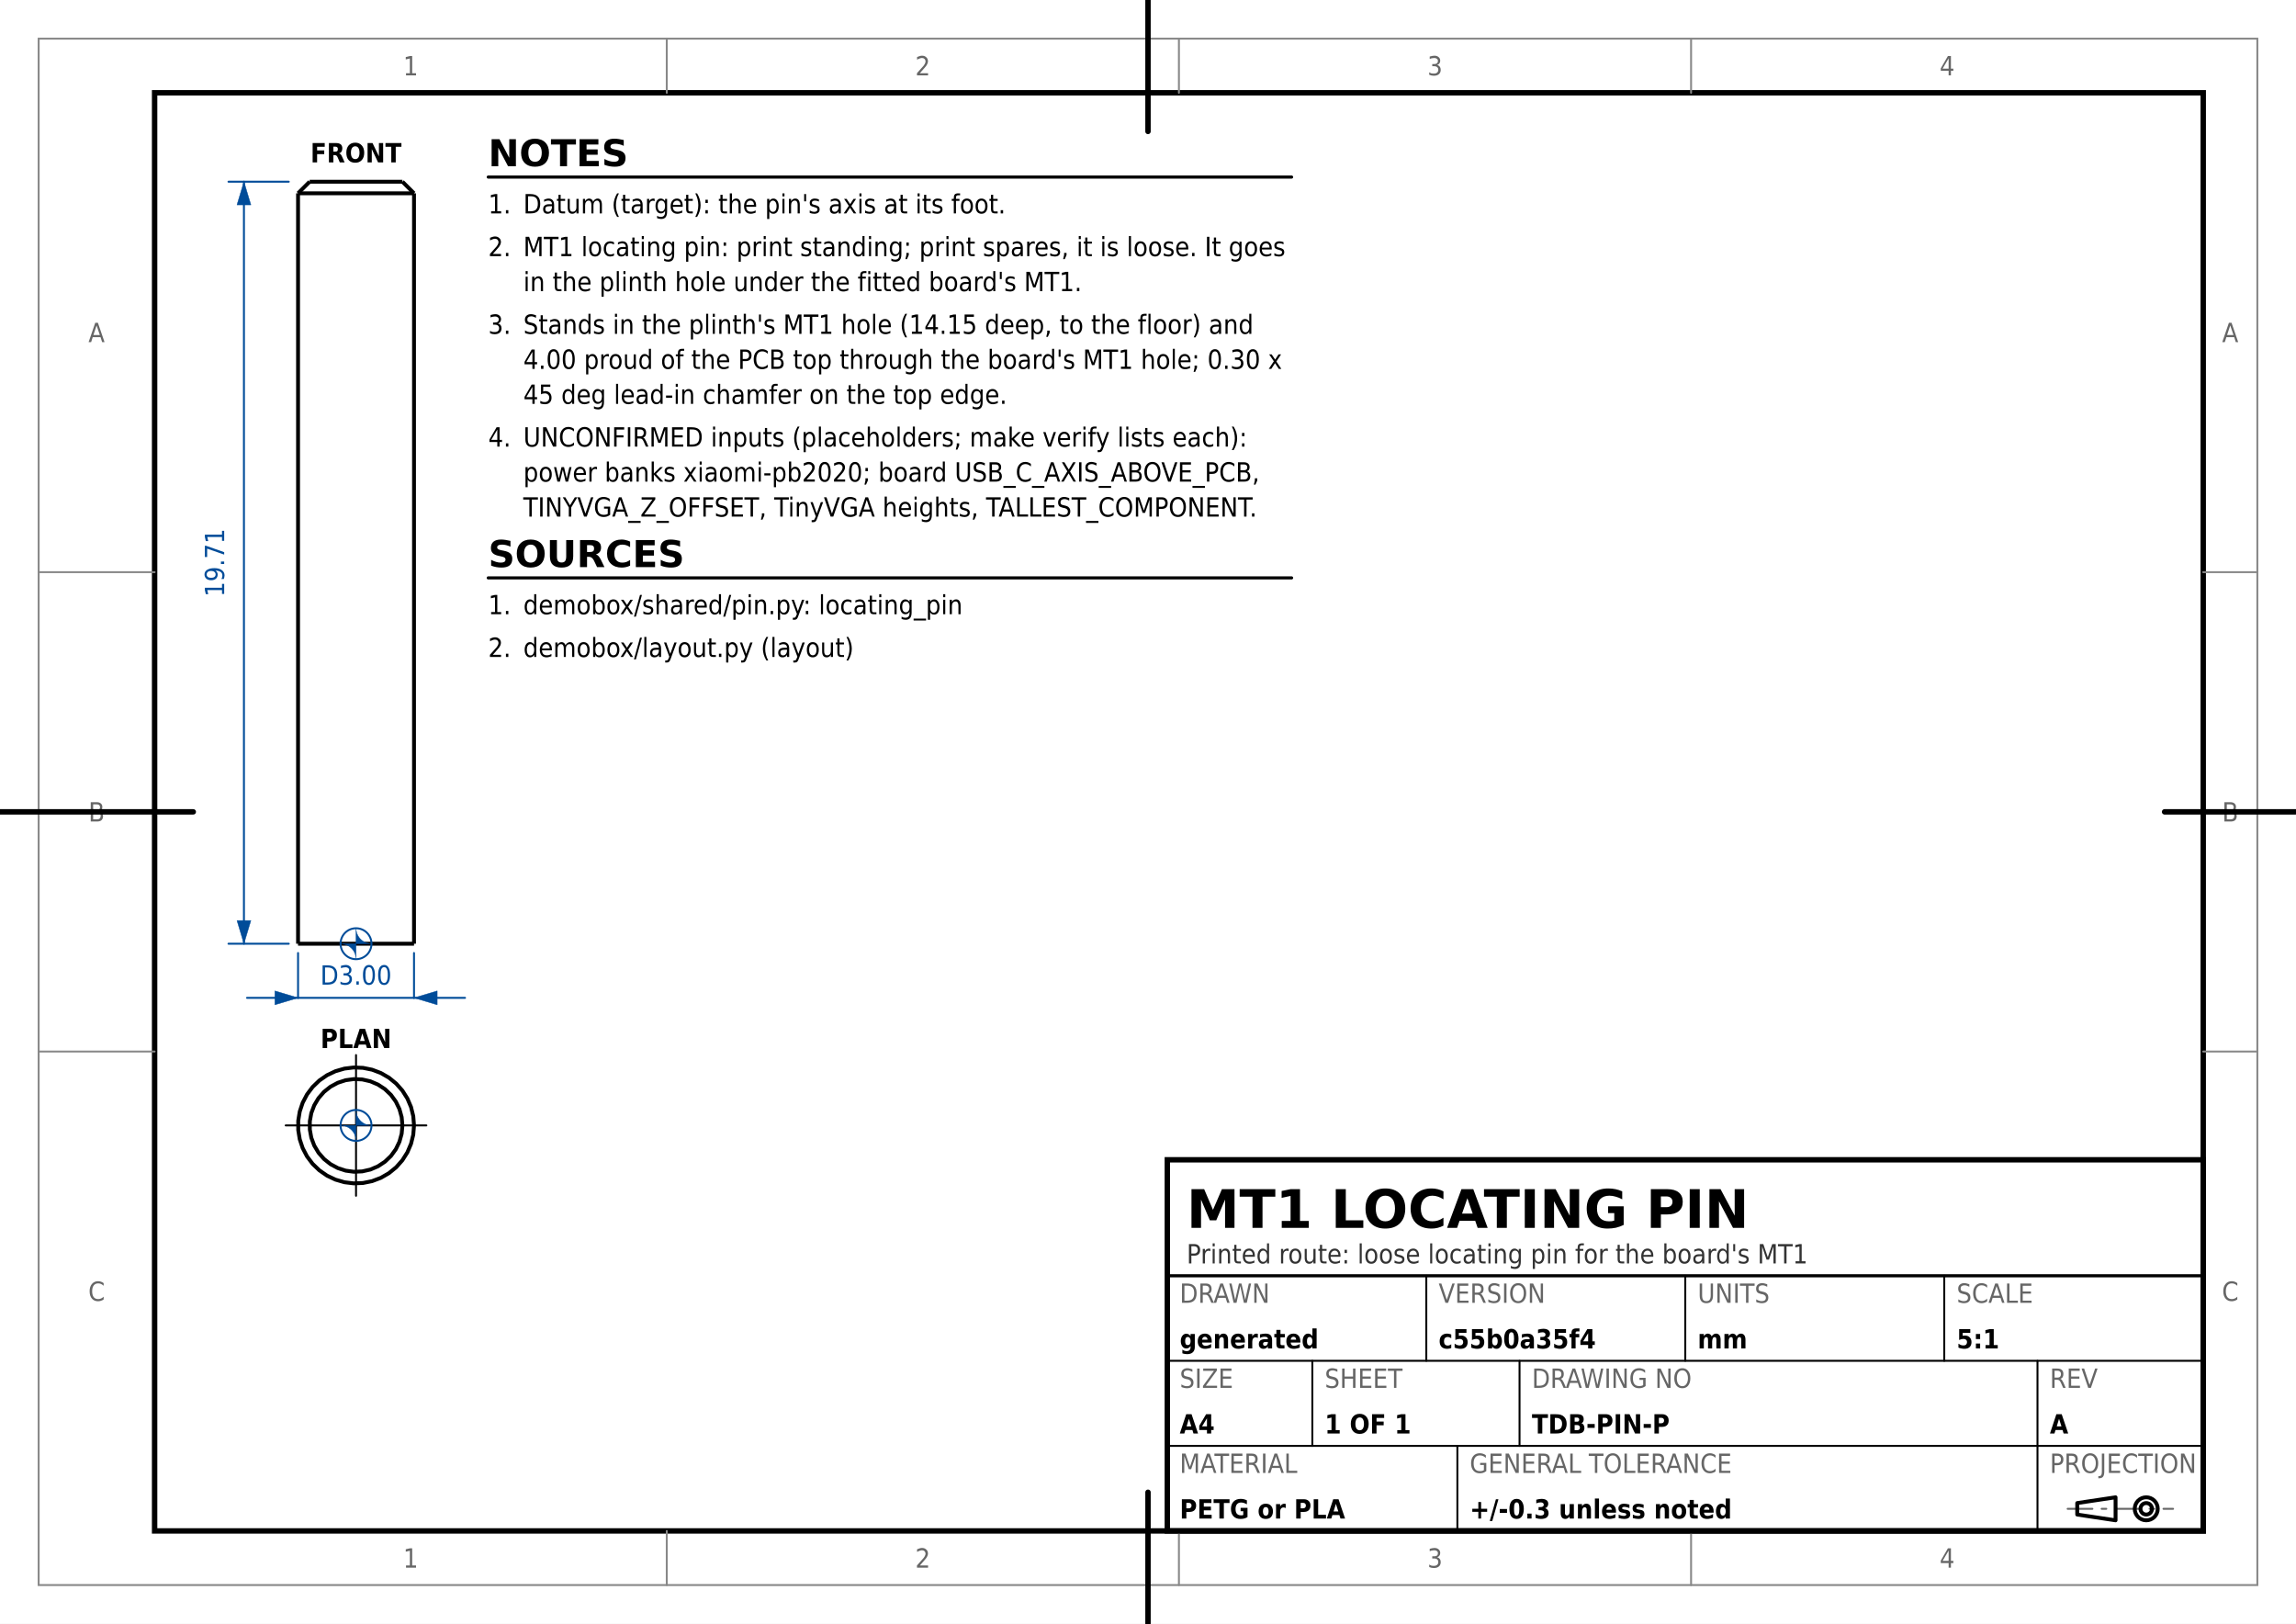
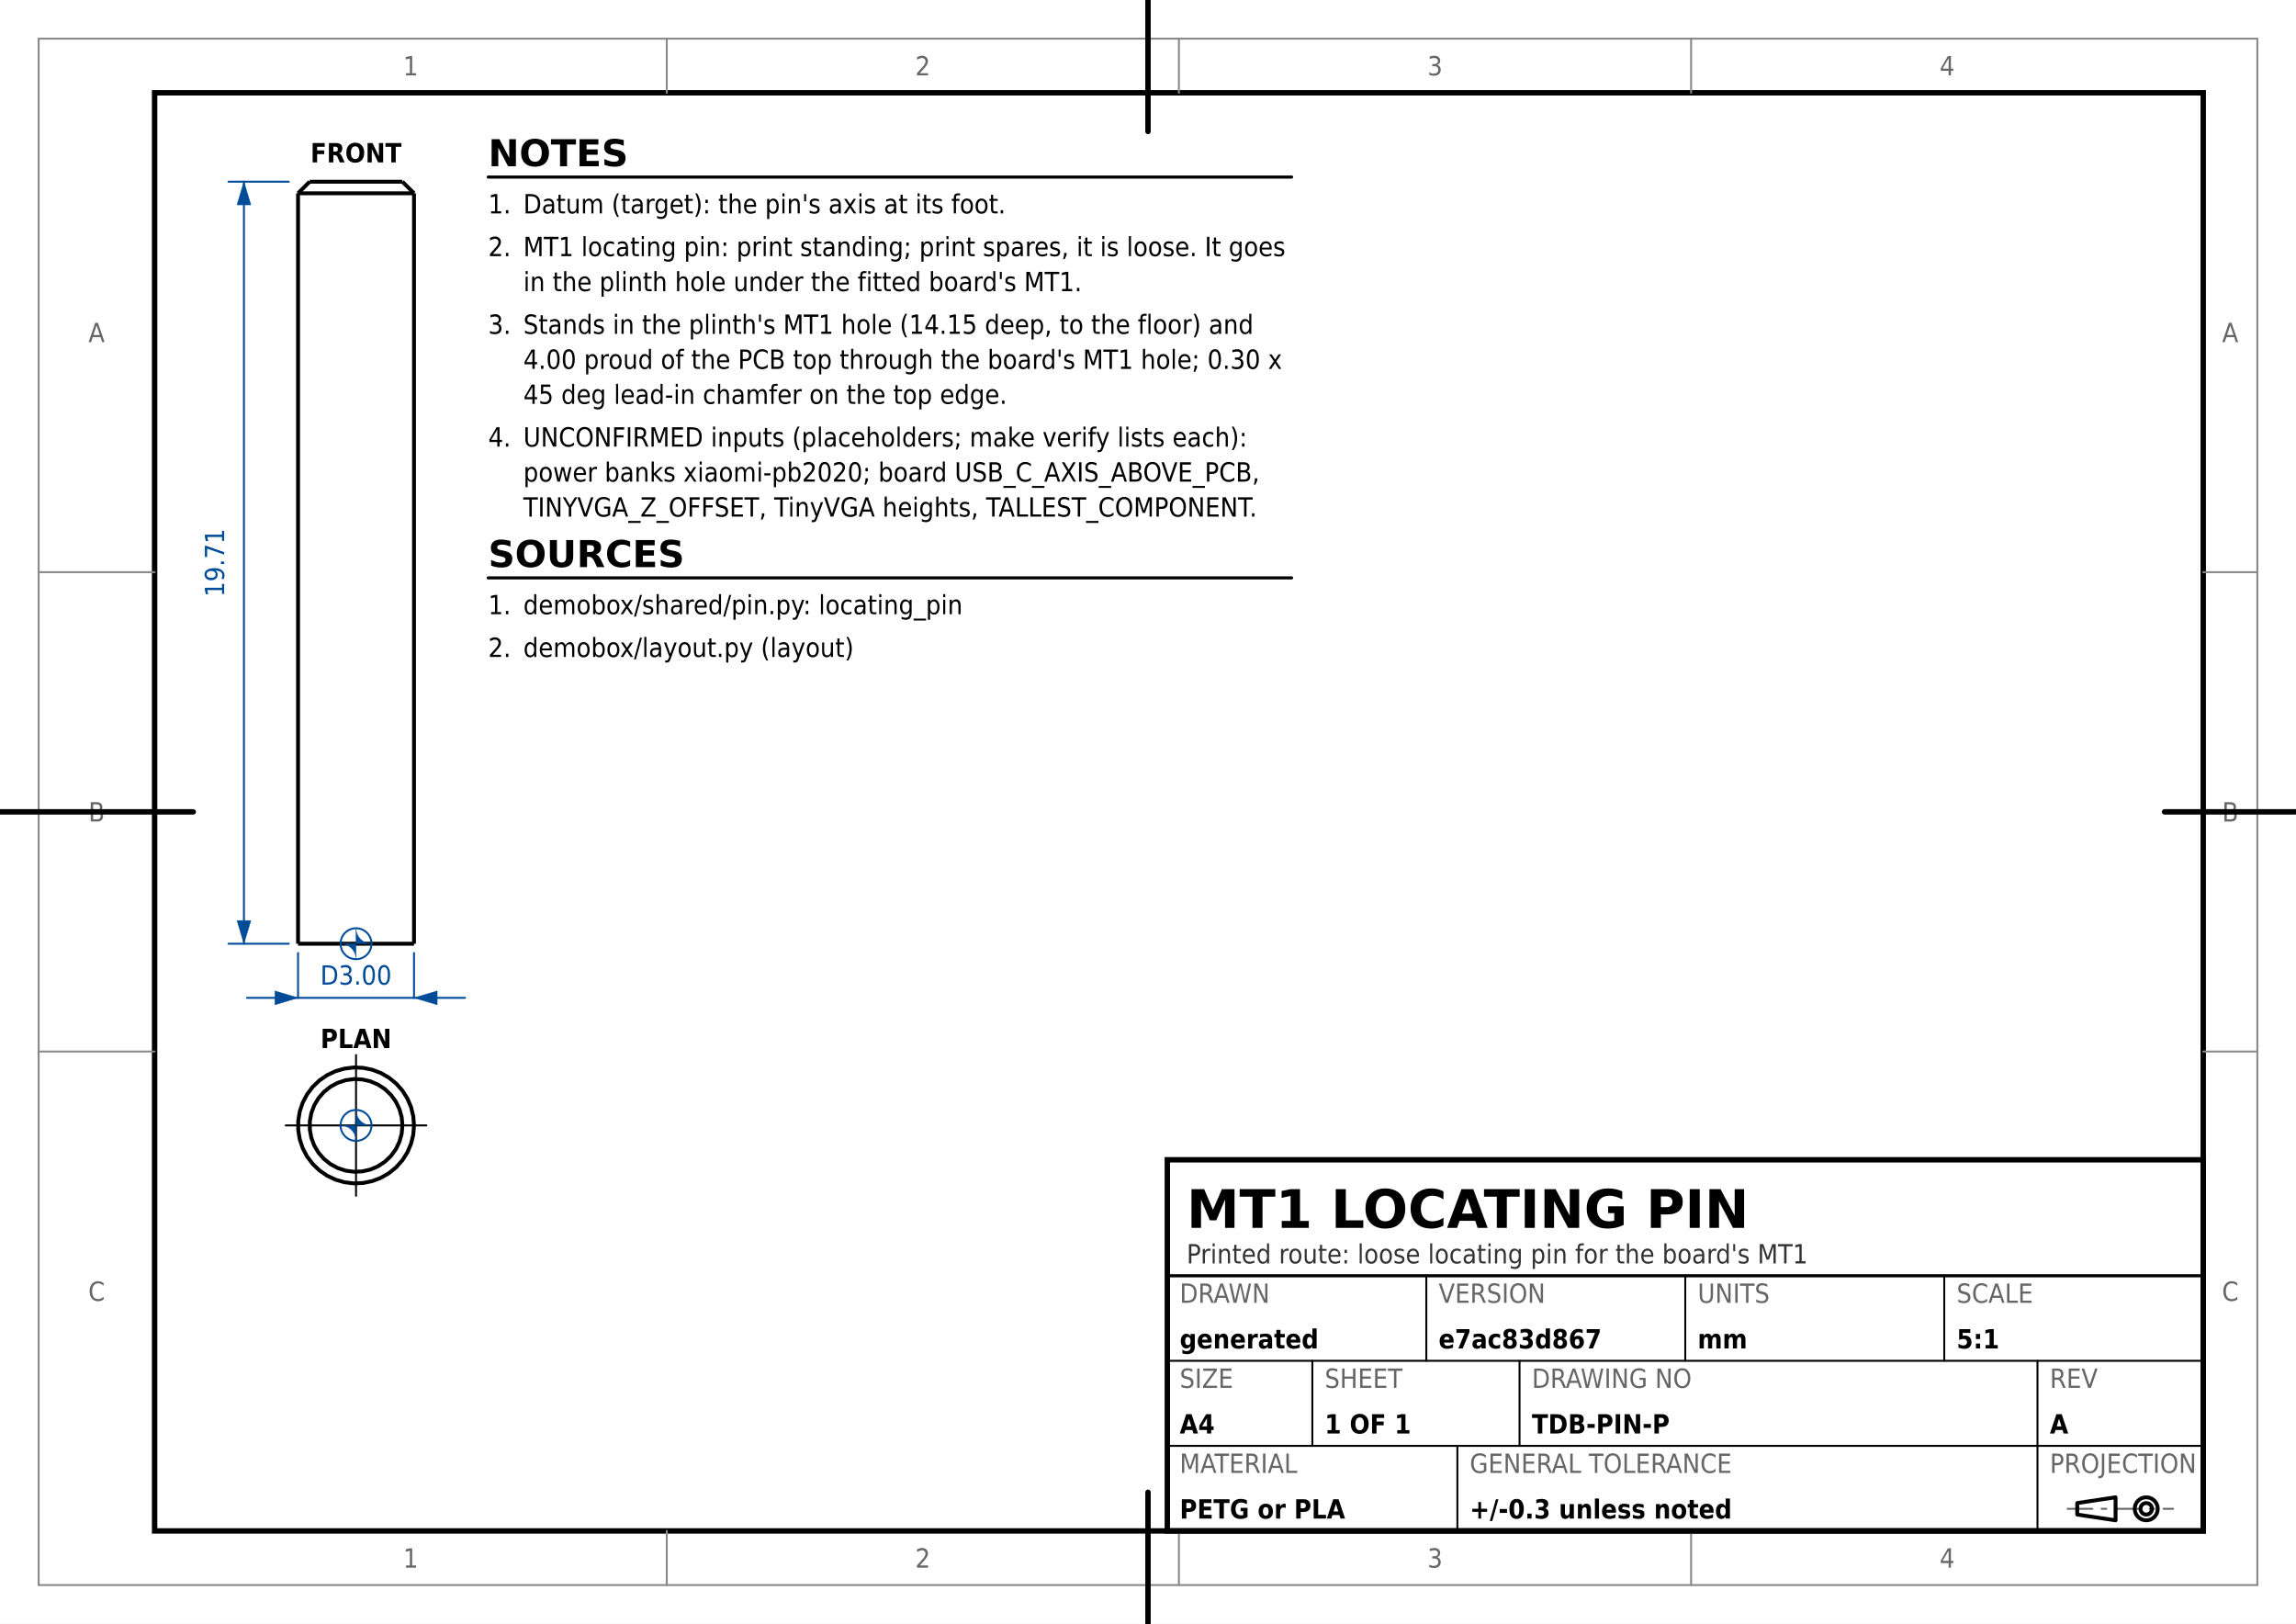
<svg xmlns="http://www.w3.org/2000/svg" version="1.1" width="297mm" height="210mm" viewBox="0 0 297 210">
  <rect width="100%" height="100%" fill="#ffffff" />
  <rect x="5" y="5" width="287" height="200" fill="none" stroke="#888888" stroke-width="0.25" />
  <rect x="20" y="12" width="265" height="186" fill="none" stroke="#000000" stroke-width="0.7" />
  <text x="53.125" y="202.75" font-family="DejaVu Sans Condensed, DejaVu Sans, Liberation Sans, sans-serif" font-size="3.429" fill="#666666" text-anchor="middle">1</text>
  <text x="53.125" y="9.75" font-family="DejaVu Sans Condensed, DejaVu Sans, Liberation Sans, sans-serif" font-size="3.429" fill="#666666" text-anchor="middle">1</text>
  <line x1="86.25" y1="205" x2="86.25" y2="198" stroke="#888888" stroke-width="0.25" stroke-linecap="round" />
  <line x1="86.25" y1="12" x2="86.25" y2="5" stroke="#888888" stroke-width="0.25" stroke-linecap="round" />
  <text x="119.375" y="202.75" font-family="DejaVu Sans Condensed, DejaVu Sans, Liberation Sans, sans-serif" font-size="3.429" fill="#666666" text-anchor="middle">2</text>
  <text x="119.375" y="9.75" font-family="DejaVu Sans Condensed, DejaVu Sans, Liberation Sans, sans-serif" font-size="3.429" fill="#666666" text-anchor="middle">2</text>
  <line x1="152.5" y1="205" x2="152.5" y2="198" stroke="#888888" stroke-width="0.25" stroke-linecap="round" />
  <line x1="152.5" y1="12" x2="152.5" y2="5" stroke="#888888" stroke-width="0.25" stroke-linecap="round" />
  <text x="185.625" y="202.75" font-family="DejaVu Sans Condensed, DejaVu Sans, Liberation Sans, sans-serif" font-size="3.429" fill="#666666" text-anchor="middle">3</text>
  <text x="185.625" y="9.75" font-family="DejaVu Sans Condensed, DejaVu Sans, Liberation Sans, sans-serif" font-size="3.429" fill="#666666" text-anchor="middle">3</text>
  <line x1="218.75" y1="205" x2="218.75" y2="198" stroke="#888888" stroke-width="0.25" stroke-linecap="round" />
  <line x1="218.75" y1="12" x2="218.75" y2="5" stroke="#888888" stroke-width="0.25" stroke-linecap="round" />
  <text x="251.875" y="202.75" font-family="DejaVu Sans Condensed, DejaVu Sans, Liberation Sans, sans-serif" font-size="3.429" fill="#666666" text-anchor="middle">4</text>
  <text x="251.875" y="9.75" font-family="DejaVu Sans Condensed, DejaVu Sans, Liberation Sans, sans-serif" font-size="3.429" fill="#666666" text-anchor="middle">4</text>
  <text x="12.5" y="168.25" font-family="DejaVu Sans Condensed, DejaVu Sans, Liberation Sans, sans-serif" font-size="3.429" fill="#666666" text-anchor="middle">C</text>
  <text x="288.5" y="168.25" font-family="DejaVu Sans Condensed, DejaVu Sans, Liberation Sans, sans-serif" font-size="3.429" fill="#666666" text-anchor="middle">C</text>
  <line x1="5" y1="136" x2="20" y2="136" stroke="#888888" stroke-width="0.25" stroke-linecap="round" />
  <line x1="285" y1="136" x2="292" y2="136" stroke="#888888" stroke-width="0.25" stroke-linecap="round" />
  <text x="12.5" y="106.25" font-family="DejaVu Sans Condensed, DejaVu Sans, Liberation Sans, sans-serif" font-size="3.429" fill="#666666" text-anchor="middle">B</text>
  <text x="288.5" y="106.25" font-family="DejaVu Sans Condensed, DejaVu Sans, Liberation Sans, sans-serif" font-size="3.429" fill="#666666" text-anchor="middle">B</text>
  <line x1="5" y1="74" x2="20" y2="74" stroke="#888888" stroke-width="0.25" stroke-linecap="round" />
  <line x1="285" y1="74" x2="292" y2="74" stroke="#888888" stroke-width="0.25" stroke-linecap="round" />
  <text x="12.5" y="44.25" font-family="DejaVu Sans Condensed, DejaVu Sans, Liberation Sans, sans-serif" font-size="3.429" fill="#666666" text-anchor="middle">A</text>
  <text x="288.5" y="44.25" font-family="DejaVu Sans Condensed, DejaVu Sans, Liberation Sans, sans-serif" font-size="3.429" fill="#666666" text-anchor="middle">A</text>
  <line x1="148.5" y1="210" x2="148.5" y2="193" stroke="#000000" stroke-width="0.7" stroke-linecap="round" />
  <line x1="148.5" y1="17" x2="148.5" y2="0" stroke="#000000" stroke-width="0.7" stroke-linecap="round" />
  <line x1="0" y1="105" x2="25" y2="105" stroke="#000000" stroke-width="0.7" stroke-linecap="round" />
  <line x1="280" y1="105" x2="297" y2="105" stroke="#000000" stroke-width="0.7" stroke-linecap="round" />
  <polyline points="53.555,122.055 53.555,25" fill="none" stroke="#000000" stroke-width="0.5" stroke-linejoin="round" />
  <polyline points="38.555,25 38.743,25 39.297,25 40.191,25 41.379,25 42.801,25 44.386,25 46.055,25 47.724,25 49.309,25 50.731,25 51.918,25 52.812,25 53.367,25 53.555,25" fill="none" stroke="#000000" stroke-width="0.5" stroke-linejoin="round" />
  <polyline points="38.555,122.055 38.743,122.055 39.297,122.055 40.191,122.055 41.379,122.055 42.801,122.055 44.386,122.055 46.055,122.055 47.724,122.055 49.309,122.055 50.731,122.055 51.918,122.055 52.812,122.055 53.367,122.055 53.555,122.055" fill="none" stroke="#000000" stroke-width="0.5" stroke-linejoin="round" />
  <polyline points="53.555,25 52.055,23.5" fill="none" stroke="#000000" stroke-width="0.5" stroke-linejoin="round" />
  <polyline points="40.055,23.5 40.205,23.5 40.649,23.5 41.364,23.5 42.314,23.5 43.451,23.5 44.72,23.5 46.055,23.5 47.39,23.5 48.658,23.5 49.796,23.5 50.746,23.5 51.461,23.5 51.904,23.5 52.055,23.5" fill="none" stroke="#000000" stroke-width="0.5" stroke-linejoin="round" />
  <polyline points="38.555,25 38.555,122.055" fill="none" stroke="#000000" stroke-width="0.5" stroke-linejoin="round" />
  <polyline points="40.055,23.5 38.555,25" fill="none" stroke="#000000" stroke-width="0.5" stroke-linejoin="round" />
  <polyline points="53.555,145.555 53.458,144.352 53.169,143.18 52.696,142.07 52.051,141.049 51.25,140.146 50.315,139.382 49.27,138.779 48.141,138.351 46.959,138.109 45.753,138.061 44.555,138.207 43.395,138.542 42.305,139.06 41.311,139.745 40.441,140.582 39.716,141.547 39.155,142.615 38.773,143.76 38.579,144.952 38.579,146.159 38.773,147.35 39.155,148.494 39.716,149.564 40.441,150.529 41.311,151.364 42.305,152.05 43.395,152.567 44.555,152.904 45.753,153.049 46.959,153 48.141,152.759 49.27,152.331 50.315,151.727 51.25,150.964 52.051,150.06 52.696,149.041 53.169,147.93 53.458,146.758 53.555,145.555" fill="none" stroke="#000000" stroke-width="0.5" stroke-linejoin="round" />
  <polyline points="52.055,145.555 51.958,144.483 51.672,143.447 51.205,142.477 50.573,141.607 49.796,140.864 48.898,140.272 47.909,139.849 46.86,139.609 45.786,139.561 44.72,139.706 43.697,140.038 42.749,140.548 41.908,141.218 41.201,142.029 40.649,142.952 40.271,143.959 40.079,145.017 40.079,146.093 40.271,147.151 40.649,148.159 41.201,149.082 41.908,149.892 42.749,150.562 43.697,151.072 44.72,151.405 45.786,151.549 46.86,151.5 47.909,151.262 48.898,150.839 49.796,150.246 50.573,149.502 51.205,148.632 51.672,147.663 51.958,146.626 52.055,145.555" fill="none" stroke="#000000" stroke-width="0.5" stroke-linejoin="round" />
  <line x1="36.955" y1="145.555" x2="55.155" y2="145.555" stroke="#000000" stroke-width="0.25" stroke-linecap="round" />
  <line x1="46.055" y1="154.655" x2="46.055" y2="136.455" stroke="#000000" stroke-width="0.25" stroke-linecap="round" />
  <circle cx="46.055" cy="122.055" r="2" fill="none" stroke="#004c99" stroke-width="0.25" />
  <path d="M 46.055 122.055 L 48.055 122.055 A 2.0 2.0 0 0 1 46.055 120.055 Z" fill="#004c99" stroke="#004c99" stroke-width="0.05" stroke-linejoin="round" stroke-linecap="round" />
  <path d="M 46.055 122.055 L 44.055 122.055 A 2.0 2.0 0 0 1 46.055 124.055 Z" fill="#004c99" stroke="#004c99" stroke-width="0.05" stroke-linejoin="round" stroke-linecap="round" />
  <circle cx="46.055" cy="145.555" r="2" fill="none" stroke="#004c99" stroke-width="0.25" />
  <path d="M 46.055 145.555 L 48.055 145.555 A 2.0 2.0 0 0 1 46.055 143.555 Z" fill="#004c99" stroke="#004c99" stroke-width="0.05" stroke-linejoin="round" stroke-linecap="round" />
  <path d="M 46.055 145.555 L 44.055 145.555 A 2.0 2.0 0 0 1 46.055 147.555 Z" fill="#004c99" stroke="#004c99" stroke-width="0.05" stroke-linejoin="round" stroke-linecap="round" />
  <line x1="37.355" y1="122.055" x2="29.555" y2="122.055" stroke="#004c99" stroke-width="0.25" stroke-linecap="round" />
  <line x1="37.355" y1="23.5" x2="29.555" y2="23.5" stroke="#004c99" stroke-width="0.25" stroke-linecap="round" />
  <line x1="31.555" y1="122.055" x2="31.555" y2="23.5" stroke="#004c99" stroke-width="0.25" stroke-linecap="round" />
  <polygon points="31.555,122.055 32.455,119.055 30.655,119.055" fill="#004c99" stroke="#004c99" stroke-width="0.05" stroke-linejoin="round" />
  <polygon points="31.555,23.5 30.655,26.5 32.455,26.5" fill="#004c99" stroke="#004c99" stroke-width="0.05" stroke-linejoin="round" />
  <text x="29" y="72.778" font-family="DejaVu Sans Condensed, DejaVu Sans, Liberation Sans, sans-serif" font-size="3.429" fill="#004c99" text-anchor="middle" transform="rotate(-90 29 72.7775)">19.71</text>
  <line x1="38.555" y1="123.255" x2="38.555" y2="129.055" stroke="#004c99" stroke-width="0.25" stroke-linecap="round" />
  <line x1="53.555" y1="123.255" x2="53.555" y2="129.055" stroke="#004c99" stroke-width="0.25" stroke-linecap="round" />
  <line x1="38.555" y1="129.055" x2="53.555" y2="129.055" stroke="#004c99" stroke-width="0.25" stroke-linecap="round" />
  <polygon points="38.555,129.055 35.555,128.155 35.555,129.955" fill="#004c99" stroke="#004c99" stroke-width="0.05" stroke-linejoin="round" />
  <polygon points="53.555,129.055 56.555,129.955 56.555,128.155" fill="#004c99" stroke="#004c99" stroke-width="0.05" stroke-linejoin="round" />
  <line x1="31.955" y1="129.055" x2="38.555" y2="129.055" stroke="#004c99" stroke-width="0.25" stroke-linecap="round" />
  <line x1="53.555" y1="129.055" x2="60.155" y2="129.055" stroke="#004c99" stroke-width="0.25" stroke-linecap="round" />
  <text x="46.055" y="127.346" font-family="DejaVu Sans Condensed, DejaVu Sans, Liberation Sans, sans-serif" font-size="3.429" fill="#004c99" text-anchor="middle">D3.00</text>
  <text x="46.055" y="21" font-family="DejaVu Sans Condensed, DejaVu Sans, Liberation Sans, sans-serif" font-size="3.429" fill="#000000" text-anchor="middle" font-weight="bold">FRONT</text>
  <text x="46.055" y="135.555" font-family="DejaVu Sans Condensed, DejaVu Sans, Liberation Sans, sans-serif" font-size="3.429" fill="#000000" text-anchor="middle" font-weight="bold">PLAN</text>
  <text x="63.155" y="21.5" font-family="DejaVu Sans, Liberation Sans, sans-serif" font-size="4.801" fill="#000000" text-anchor="start" font-weight="bold">NOTES</text>
  <line x1="63.155" y1="22.9" x2="167.077" y2="22.9" stroke="#000000" stroke-width="0.4" stroke-linecap="round" />
  <text x="63.155" y="27.6" font-family="DejaVu Sans Condensed, DejaVu Sans, Liberation Sans, sans-serif" font-size="3.429" fill="#000000" text-anchor="start">1.</text>
  <text x="67.697" y="27.6" font-family="DejaVu Sans Condensed, DejaVu Sans, Liberation Sans, sans-serif" font-size="3.429" fill="#000000" text-anchor="start">Datum (target): the pin's axis at its foot.</text>
  <text x="63.155" y="33.127" font-family="DejaVu Sans Condensed, DejaVu Sans, Liberation Sans, sans-serif" font-size="3.429" fill="#000000" text-anchor="start">2.</text>
  <text x="67.697" y="33.127" font-family="DejaVu Sans Condensed, DejaVu Sans, Liberation Sans, sans-serif" font-size="3.429" fill="#000000" text-anchor="start">MT1 locating pin: print standing; print spares, it is loose. It goes</text>
  <text x="67.697" y="37.654" font-family="DejaVu Sans Condensed, DejaVu Sans, Liberation Sans, sans-serif" font-size="3.429" fill="#000000" text-anchor="start">in the plinth hole under the fitted board's MT1.</text>
  <text x="63.155" y="43.18" font-family="DejaVu Sans Condensed, DejaVu Sans, Liberation Sans, sans-serif" font-size="3.429" fill="#000000" text-anchor="start">3.</text>
  <text x="67.697" y="43.18" font-family="DejaVu Sans Condensed, DejaVu Sans, Liberation Sans, sans-serif" font-size="3.429" fill="#000000" text-anchor="start">Stands in the plinth's MT1 hole (14.15 deep, to the floor) and</text>
  <text x="67.697" y="47.707" font-family="DejaVu Sans Condensed, DejaVu Sans, Liberation Sans, sans-serif" font-size="3.429" fill="#000000" text-anchor="start">4.00 proud of the PCB top through the board's MT1 hole; 0.30 x</text>
  <text x="67.697" y="52.234" font-family="DejaVu Sans Condensed, DejaVu Sans, Liberation Sans, sans-serif" font-size="3.429" fill="#000000" text-anchor="start">45 deg lead-in chamfer on the top edge.</text>
  <text x="63.155" y="57.761" font-family="DejaVu Sans Condensed, DejaVu Sans, Liberation Sans, sans-serif" font-size="3.429" fill="#000000" text-anchor="start">4.</text>
  <text x="67.697" y="57.761" font-family="DejaVu Sans Condensed, DejaVu Sans, Liberation Sans, sans-serif" font-size="3.429" fill="#000000" text-anchor="start">UNCONFIRMED inputs (placeholders; make verify lists each):</text>
  <text x="67.697" y="62.287" font-family="DejaVu Sans Condensed, DejaVu Sans, Liberation Sans, sans-serif" font-size="3.429" fill="#000000" text-anchor="start">power banks xiaomi-pb2020; board USB_C_AXIS_ABOVE_PCB,</text>
  <text x="67.697" y="66.814" font-family="DejaVu Sans Condensed, DejaVu Sans, Liberation Sans, sans-serif" font-size="3.429" fill="#000000" text-anchor="start">TINYVGA_Z_OFFSET, TinyVGA heights, TALLEST_COMPONENT.</text>
  <text x="63.155" y="73.341" font-family="DejaVu Sans, Liberation Sans, sans-serif" font-size="4.801" fill="#000000" text-anchor="start" font-weight="bold">SOURCES</text>
  <line x1="63.155" y1="74.741" x2="167.077" y2="74.741" stroke="#000000" stroke-width="0.4" stroke-linecap="round" />
  <text x="63.155" y="79.441" font-family="DejaVu Sans Condensed, DejaVu Sans, Liberation Sans, sans-serif" font-size="3.429" fill="#000000" text-anchor="start">1.</text>
  <text x="67.697" y="79.441" font-family="DejaVu Sans Condensed, DejaVu Sans, Liberation Sans, sans-serif" font-size="3.429" fill="#000000" text-anchor="start">demobox/shared/pin.py: locating_pin</text>
  <text x="63.155" y="84.968" font-family="DejaVu Sans Condensed, DejaVu Sans, Liberation Sans, sans-serif" font-size="3.429" fill="#000000" text-anchor="start">2.</text>
  <text x="67.697" y="84.968" font-family="DejaVu Sans Condensed, DejaVu Sans, Liberation Sans, sans-serif" font-size="3.429" fill="#000000" text-anchor="start">demobox/layout.py (layout)</text>
  <rect x="151" y="150" width="134" height="48" fill="none" stroke="#000000" stroke-width="0.7" />
  <line x1="151" y1="165" x2="285" y2="165" stroke="#000000" stroke-width="0.4" stroke-linecap="round" />
  <text x="153.5" y="158.8" font-family="DejaVu Sans, Liberation Sans, sans-serif" font-size="6.859" fill="#000000" text-anchor="start" font-weight="bold">MT1 LOCATING PIN</text>
  <text x="153.5" y="163.4" font-family="DejaVu Sans Condensed, DejaVu Sans, Liberation Sans, sans-serif" font-size="3.429" fill="#333333" text-anchor="start">Printed route: loose locating pin for the board's MT1</text>
  <text x="152.6" y="168.5" font-family="DejaVu Sans Condensed, DejaVu Sans, Liberation Sans, sans-serif" font-size="3.429" fill="#666666" text-anchor="start">DRAWN</text>
  <text x="152.6" y="174.4" font-family="DejaVu Sans Condensed, DejaVu Sans, Liberation Sans, sans-serif" font-size="3.429" fill="#000000" text-anchor="start" font-weight="bold">generated</text>
  <line x1="184.5" y1="176" x2="184.5" y2="165" stroke="#000000" stroke-width="0.25" stroke-linecap="round" />
  <text x="186.1" y="168.5" font-family="DejaVu Sans Condensed, DejaVu Sans, Liberation Sans, sans-serif" font-size="3.429" fill="#666666" text-anchor="start">VERSION</text>
-   <text x="186.1" y="174.4" font-family="DejaVu Sans Condensed, DejaVu Sans, Liberation Sans, sans-serif" font-size="3.429" fill="#000000" text-anchor="start" font-weight="bold">c55b0a35f4</text>
+   <text x="186.1" y="174.4" font-family="DejaVu Sans Condensed, DejaVu Sans, Liberation Sans, sans-serif" font-size="3.429" fill="#000000" text-anchor="start" font-weight="bold">e7ac83d867</text>
  <line x1="218" y1="176" x2="218" y2="165" stroke="#000000" stroke-width="0.25" stroke-linecap="round" />
  <text x="219.6" y="168.5" font-family="DejaVu Sans Condensed, DejaVu Sans, Liberation Sans, sans-serif" font-size="3.429" fill="#666666" text-anchor="start">UNITS</text>
  <text x="219.6" y="174.4" font-family="DejaVu Sans Condensed, DejaVu Sans, Liberation Sans, sans-serif" font-size="3.429" fill="#000000" text-anchor="start" font-weight="bold">mm</text>
  <line x1="251.5" y1="176" x2="251.5" y2="165" stroke="#000000" stroke-width="0.25" stroke-linecap="round" />
  <text x="253.1" y="168.5" font-family="DejaVu Sans Condensed, DejaVu Sans, Liberation Sans, sans-serif" font-size="3.429" fill="#666666" text-anchor="start">SCALE</text>
  <text x="253.1" y="174.4" font-family="DejaVu Sans Condensed, DejaVu Sans, Liberation Sans, sans-serif" font-size="3.429" fill="#000000" text-anchor="start" font-weight="bold">5:1</text>
  <line x1="151" y1="176" x2="285" y2="176" stroke="#000000" stroke-width="0.25" stroke-linecap="round" />
  <text x="152.6" y="179.5" font-family="DejaVu Sans Condensed, DejaVu Sans, Liberation Sans, sans-serif" font-size="3.429" fill="#666666" text-anchor="start">SIZE</text>
  <text x="152.6" y="185.4" font-family="DejaVu Sans Condensed, DejaVu Sans, Liberation Sans, sans-serif" font-size="3.429" fill="#000000" text-anchor="start" font-weight="bold">A4</text>
  <line x1="169.76" y1="187" x2="169.76" y2="176" stroke="#000000" stroke-width="0.25" stroke-linecap="round" />
  <text x="171.36" y="179.5" font-family="DejaVu Sans Condensed, DejaVu Sans, Liberation Sans, sans-serif" font-size="3.429" fill="#666666" text-anchor="start">SHEET</text>
  <text x="171.36" y="185.4" font-family="DejaVu Sans Condensed, DejaVu Sans, Liberation Sans, sans-serif" font-size="3.429" fill="#000000" text-anchor="start" font-weight="bold">1 OF 1</text>
  <line x1="196.56" y1="187" x2="196.56" y2="176" stroke="#000000" stroke-width="0.25" stroke-linecap="round" />
  <text x="198.16" y="179.5" font-family="DejaVu Sans Condensed, DejaVu Sans, Liberation Sans, sans-serif" font-size="3.429" fill="#666666" text-anchor="start">DRAWING NO</text>
  <text x="198.16" y="185.4" font-family="DejaVu Sans Condensed, DejaVu Sans, Liberation Sans, sans-serif" font-size="3.429" fill="#000000" text-anchor="start" font-weight="bold">TDB-PIN-P</text>
  <line x1="263.56" y1="187" x2="263.56" y2="176" stroke="#000000" stroke-width="0.25" stroke-linecap="round" />
  <text x="265.16" y="179.5" font-family="DejaVu Sans Condensed, DejaVu Sans, Liberation Sans, sans-serif" font-size="3.429" fill="#666666" text-anchor="start">REV</text>
  <text x="265.16" y="185.4" font-family="DejaVu Sans Condensed, DejaVu Sans, Liberation Sans, sans-serif" font-size="3.429" fill="#000000" text-anchor="start" font-weight="bold">A</text>
  <line x1="151" y1="187" x2="285" y2="187" stroke="#000000" stroke-width="0.25" stroke-linecap="round" />
  <text x="152.6" y="190.5" font-family="DejaVu Sans Condensed, DejaVu Sans, Liberation Sans, sans-serif" font-size="3.429" fill="#666666" text-anchor="start">MATERIAL</text>
  <text x="152.6" y="196.4" font-family="DejaVu Sans Condensed, DejaVu Sans, Liberation Sans, sans-serif" font-size="3.429" fill="#000000" text-anchor="start" font-weight="bold">PETG or PLA</text>
  <line x1="188.52" y1="198" x2="188.52" y2="187" stroke="#000000" stroke-width="0.25" stroke-linecap="round" />
  <text x="190.12" y="190.5" font-family="DejaVu Sans Condensed, DejaVu Sans, Liberation Sans, sans-serif" font-size="3.429" fill="#666666" text-anchor="start">GENERAL TOLERANCE</text>
  <text x="190.12" y="196.4" font-family="DejaVu Sans Condensed, DejaVu Sans, Liberation Sans, sans-serif" font-size="3.429" fill="#000000" text-anchor="start" font-weight="bold">+/-0.3 unless noted</text>
  <line x1="263.56" y1="198" x2="263.56" y2="187" stroke="#000000" stroke-width="0.25" stroke-linecap="round" />
  <text x="265.16" y="190.5" font-family="DejaVu Sans Condensed, DejaVu Sans, Liberation Sans, sans-serif" font-size="3.429" fill="#666666" text-anchor="start">PROJECTION</text>
  <line x1="267.46" y1="195.14" x2="281.1" y2="195.14" stroke="#666666" stroke-width="0.25" stroke-linecap="round" stroke-dasharray="3.2,1.2,0.6,1.2" />
  <polygon points="268.7,194.396 273.66,193.652 273.66,196.628 268.7,195.884" fill="none" stroke="#000000" stroke-width="0.5" stroke-linejoin="round" />
  <circle cx="277.628" cy="195.14" r="1.488" fill="none" stroke="#000000" stroke-width="0.5" />
  <circle cx="277.628" cy="195.14" r="0.744" fill="none" stroke="#000000" stroke-width="0.5" />
</svg>
